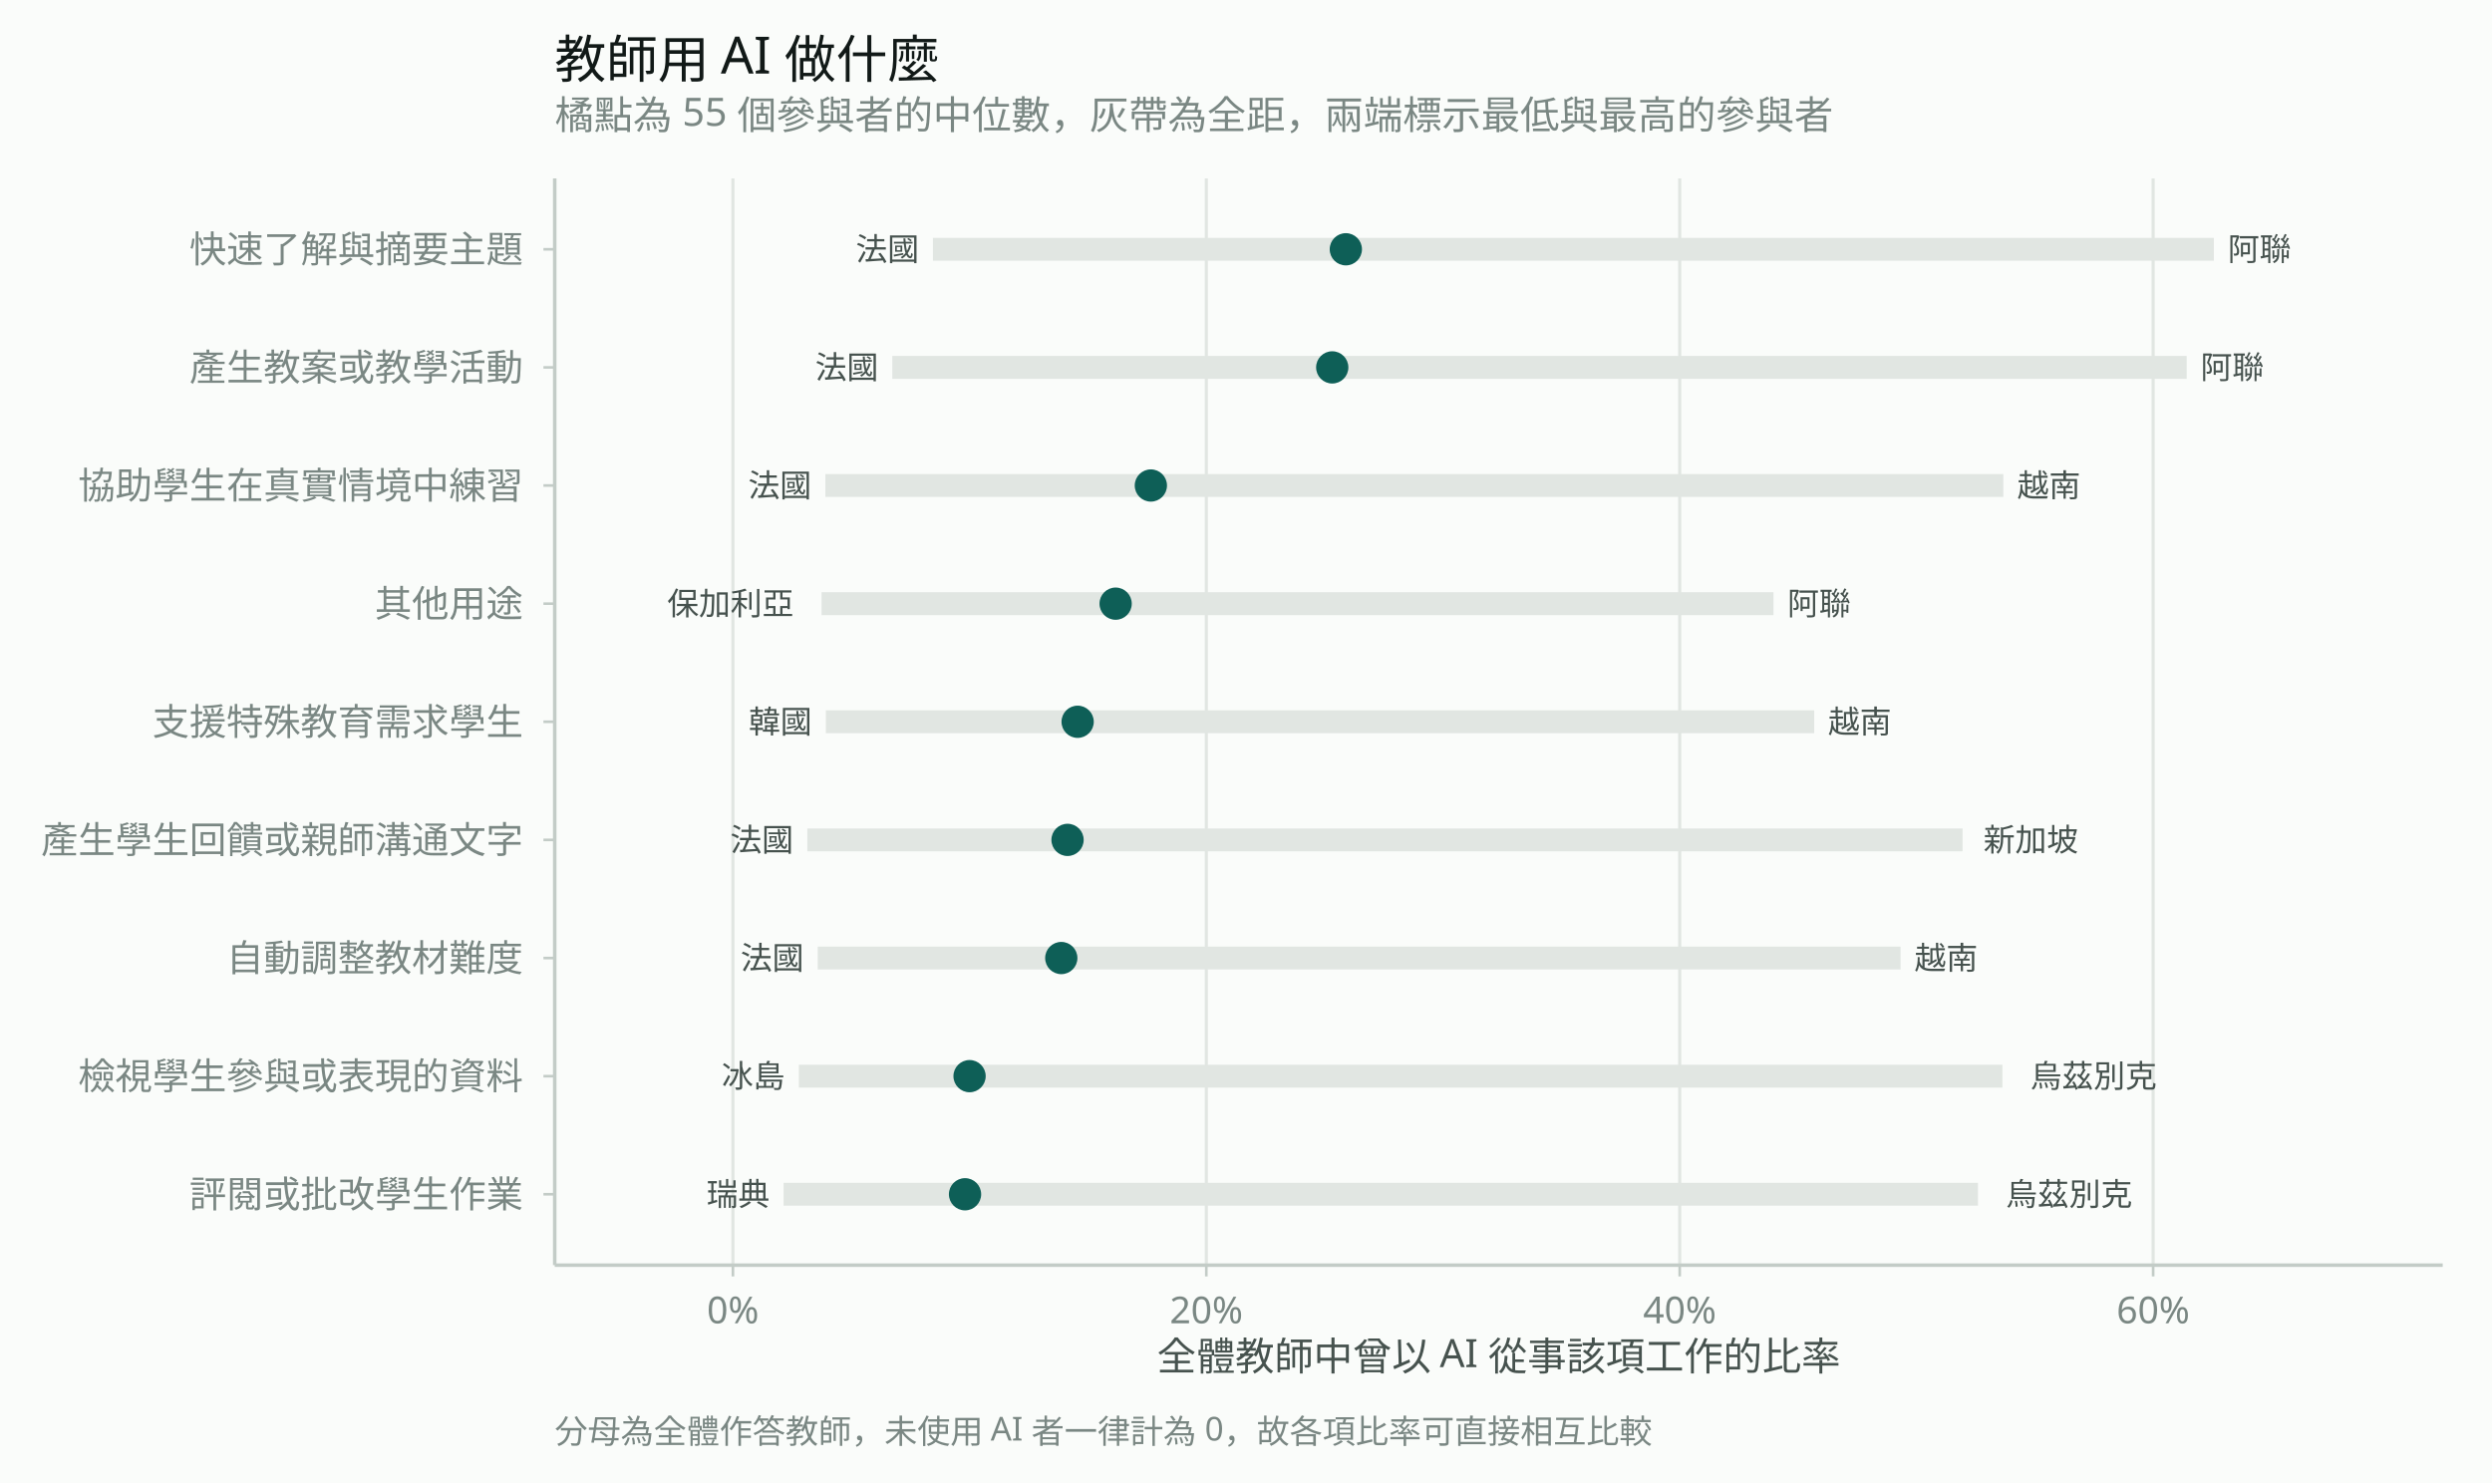
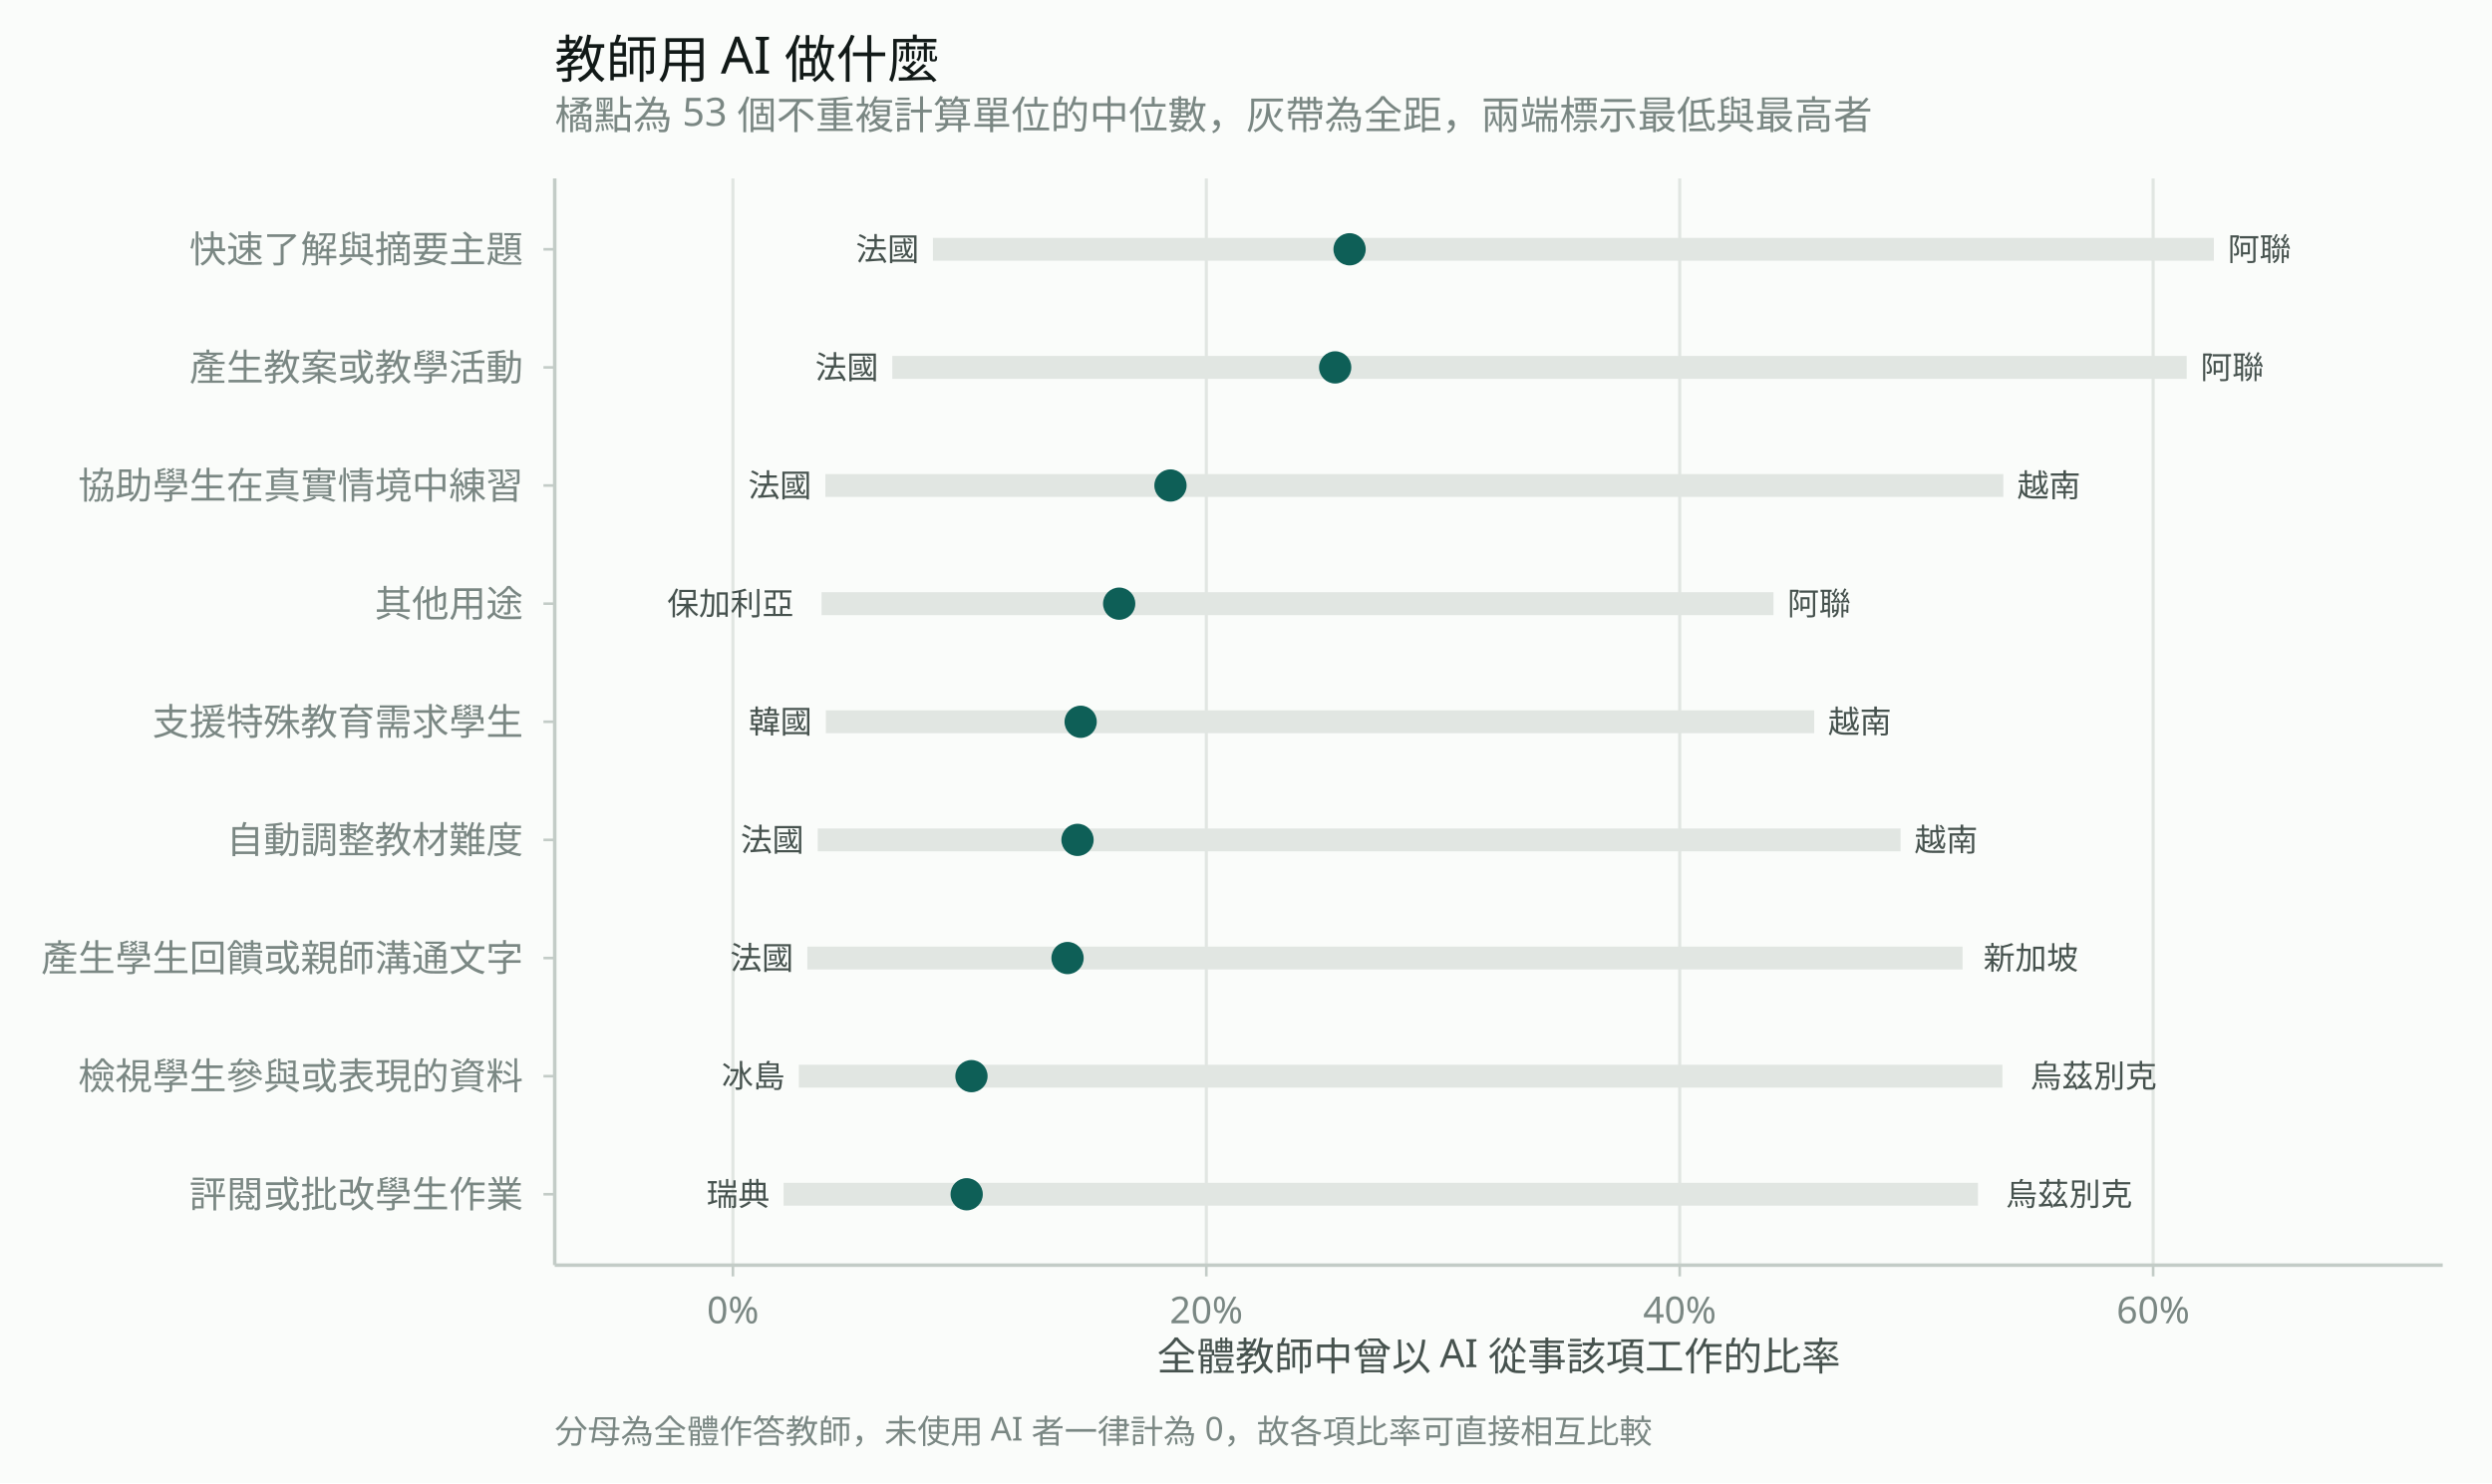
<svg xmlns="http://www.w3.org/2000/svg" width="604.80pt" height="360.00pt" viewBox="0 0 604.80 360.00">
  <g class="svglite">
    <defs>
      <style type="text/css">
    .svglite line, .svglite polyline, .svglite polygon, .svglite path, .svglite rect, .svglite circle {
      fill: none;
      stroke: #000000;
      stroke-linecap: round;
      stroke-linejoin: round;
      stroke-miterlimit: 10.00;
    }
    .svglite text {
      white-space: pre;
    }
    .svglite g.glyphgroup path {
      fill: inherit;
      stroke: none;
    }
  </style>
    </defs>
    <rect width="100%" height="100%" style="stroke: none; fill: #FAFCFA;" />
    <defs>
      <clipPath id="cpMC4wMHw2MDQuODB8MC4wMHwzNjAuMDA=">
        <rect x="0.00" y="0.00" width="604.80" height="360.00" />
      </clipPath>
    </defs>
    <g clip-path="url(#cpMC4wMHw2MDQuODB8MC4wMHwzNjAuMDA=)">
      <rect x="-0" y="0.00" width="604.80" height="360.00" style="stroke-width: 1.07; stroke: none; fill: #FAFCFA;" />
    </g>
    <defs>
      <clipPath id="cpMTM0LjYzfDU5Mi44NHw0My4zMHwzMDcuMTA=">
        <rect x="134.63" y="43.30" width="458.21" height="263.79" />
      </clipPath>
    </defs>
    <g clip-path="url(#cpMTM0LjYzfDU5Mi44NHw0My4zMHwzMDcuMTA=)">
      <rect x="134.63" y="43.30" width="458.21" height="263.79" style="stroke-width: 1.07; stroke: none; fill: #FAFCFA;" />
      <polyline points="177.88,307.10 177.88,43.30 " style="stroke-width: 0.75; stroke: #E1E6E2; stroke-linecap: butt;" />
      <polyline points="292.77,307.10 292.77,43.30 " style="stroke-width: 0.75; stroke: #E1E6E2; stroke-linecap: butt;" />
      <polyline points="407.66,307.10 407.66,43.30 " style="stroke-width: 0.75; stroke: #E1E6E2; stroke-linecap: butt;" />
      <polyline points="522.56,307.10 522.56,43.30 " style="stroke-width: 0.75; stroke: #E1E6E2; stroke-linecap: butt;" />
      <line x1="190.17" y1="289.89" x2="480.05" y2="289.89" style="stroke-width: 5.55; stroke: #E1E6E2; stroke-linecap: butt;" />
      <line x1="193.88" y1="261.22" x2="485.98" y2="261.22" style="stroke-width: 5.55; stroke: #E1E6E2; stroke-linecap: butt;" />
-       <line x1="198.46" y1="232.55" x2="461.26" y2="232.55" style="stroke-width: 5.55; stroke: #E1E6E2; stroke-linecap: butt;" />
-       <line x1="195.94" y1="203.87" x2="476.31" y2="203.87" style="stroke-width: 5.55; stroke: #E1E6E2; stroke-linecap: butt;" />
+       <line x1="195.94" y1="232.55" x2="476.31" y2="232.55" style="stroke-width: 5.55; stroke: #E1E6E2; stroke-linecap: butt;" />
+       <line x1="198.46" y1="203.87" x2="461.26" y2="203.87" style="stroke-width: 5.55; stroke: #E1E6E2; stroke-linecap: butt;" />
      <line x1="200.43" y1="175.20" x2="440.30" y2="175.20" style="stroke-width: 5.55; stroke: #E1E6E2; stroke-linecap: butt;" />
      <line x1="199.39" y1="146.53" x2="430.42" y2="146.53" style="stroke-width: 5.55; stroke: #E1E6E2; stroke-linecap: butt;" />
      <line x1="200.32" y1="117.85" x2="486.20" y2="117.85" style="stroke-width: 5.55; stroke: #E1E6E2; stroke-linecap: butt;" />
      <line x1="216.56" y1="89.18" x2="530.70" y2="89.18" style="stroke-width: 5.55; stroke: #E1E6E2; stroke-linecap: butt;" />
      <line x1="226.42" y1="60.51" x2="537.30" y2="60.51" style="stroke-width: 5.55; stroke: #E1E6E2; stroke-linecap: butt;" />
-       <circle cx="234.21" cy="289.89" r="3.56" style="stroke-width: 0.71; stroke: #0E5F57; fill: #0E5F57;" />
-       <circle cx="235.31" cy="261.22" r="3.56" style="stroke-width: 0.71; stroke: #0E5F57; fill: #0E5F57;" />
-       <circle cx="257.57" cy="232.55" r="3.56" style="stroke-width: 0.71; stroke: #0E5F57; fill: #0E5F57;" />
-       <circle cx="259.09" cy="203.87" r="3.56" style="stroke-width: 0.71; stroke: #0E5F57; fill: #0E5F57;" />
-       <circle cx="261.54" cy="175.20" r="3.56" style="stroke-width: 0.71; stroke: #0E5F57; fill: #0E5F57;" />
-       <circle cx="270.76" cy="146.53" r="3.56" style="stroke-width: 0.71; stroke: #0E5F57; fill: #0E5F57;" />
-       <circle cx="279.31" cy="117.85" r="3.56" style="stroke-width: 0.71; stroke: #0E5F57; fill: #0E5F57;" />
-       <circle cx="323.33" cy="89.18" r="3.56" style="stroke-width: 0.71; stroke: #0E5F57; fill: #0E5F57;" />
-       <circle cx="326.63" cy="60.51" r="3.56" style="stroke-width: 0.71; stroke: #0E5F57; fill: #0E5F57;" />
+       <circle cx="234.61" cy="289.89" r="3.56" style="stroke-width: 0.71; stroke: #0E5F57; fill: #0E5F57;" />
+       <circle cx="235.77" cy="261.22" r="3.56" style="stroke-width: 0.71; stroke: #0E5F57; fill: #0E5F57;" />
+       <circle cx="259.09" cy="232.55" r="3.56" style="stroke-width: 0.71; stroke: #0E5F57; fill: #0E5F57;" />
+       <circle cx="261.51" cy="203.87" r="3.56" style="stroke-width: 0.71; stroke: #0E5F57; fill: #0E5F57;" />
+       <circle cx="262.27" cy="175.20" r="3.56" style="stroke-width: 0.71; stroke: #0E5F57; fill: #0E5F57;" />
+       <circle cx="271.62" cy="146.53" r="3.56" style="stroke-width: 0.71; stroke: #0E5F57; fill: #0E5F57;" />
+       <circle cx="284.07" cy="117.85" r="3.56" style="stroke-width: 0.71; stroke: #0E5F57; fill: #0E5F57;" />
+       <circle cx="324.04" cy="89.18" r="3.56" style="stroke-width: 0.71; stroke: #0E5F57; fill: #0E5F57;" />
+       <circle cx="327.54" cy="60.51" r="3.56" style="stroke-width: 0.71; stroke: #0E5F57; fill: #0E5F57;" />
      <text x="486.80" y="292.63" style="font-size: 7.68px;fill: #46524E; font-family: &quot;PingFang HK&quot;;" textLength="30.69px" lengthAdjust="spacingAndGlyphs">烏茲別克</text>
      <text x="492.73" y="263.96" style="font-size: 7.68px;fill: #46524E; font-family: &quot;PingFang HK&quot;;" textLength="30.69px" lengthAdjust="spacingAndGlyphs">烏茲別克</text>
-       <text x="464.64" y="235.29" style="font-size: 7.68px;fill: #46524E; font-family: &quot;PingFang HK&quot;;" textLength="15.34px" lengthAdjust="spacingAndGlyphs">越南</text>
-       <text x="481.37" y="206.61" style="font-size: 7.68px;fill: #46524E; font-family: &quot;PingFang HK&quot;;" textLength="23.02px" lengthAdjust="spacingAndGlyphs">新加坡</text>
+       <text x="481.37" y="235.29" style="font-size: 7.68px;fill: #46524E; font-family: &quot;PingFang HK&quot;;" textLength="23.02px" lengthAdjust="spacingAndGlyphs">新加坡</text>
+       <text x="464.64" y="206.61" style="font-size: 7.68px;fill: #46524E; font-family: &quot;PingFang HK&quot;;" textLength="15.34px" lengthAdjust="spacingAndGlyphs">越南</text>
      <text x="443.68" y="177.94" style="font-size: 7.68px;fill: #46524E; font-family: &quot;PingFang HK&quot;;" textLength="15.34px" lengthAdjust="spacingAndGlyphs">越南</text>
      <text x="433.80" y="149.27" style="font-size: 7.68px;fill: #46524E; font-family: &quot;PingFang HK&quot;;" textLength="15.34px" lengthAdjust="spacingAndGlyphs">阿聯</text>
      <text x="489.58" y="120.59" style="font-size: 7.68px;fill: #46524E; font-family: &quot;PingFang HK&quot;;" textLength="15.34px" lengthAdjust="spacingAndGlyphs">越南</text>
      <text x="534.07" y="91.92" style="font-size: 7.68px;fill: #46524E; font-family: &quot;PingFang HK&quot;;" textLength="15.34px" lengthAdjust="spacingAndGlyphs">阿聯</text>
      <text x="540.68" y="63.25" style="font-size: 7.68px;fill: #46524E; font-family: &quot;PingFang HK&quot;;" textLength="15.34px" lengthAdjust="spacingAndGlyphs">阿聯</text>
      <text x="186.80" y="292.63" text-anchor="end" style="font-size: 7.68px;fill: #46524E; font-family: &quot;PingFang HK&quot;;" textLength="15.34px" lengthAdjust="spacingAndGlyphs">瑞典</text>
      <text x="190.50" y="263.96" text-anchor="end" style="font-size: 7.68px;fill: #46524E; font-family: &quot;PingFang HK&quot;;" textLength="15.34px" lengthAdjust="spacingAndGlyphs">冰島</text>
-       <text x="195.09" y="235.29" text-anchor="end" style="font-size: 7.68px;fill: #46524E; font-family: &quot;PingFang HK&quot;;" textLength="15.34px" lengthAdjust="spacingAndGlyphs">法國</text>
-       <text x="192.56" y="206.61" text-anchor="end" style="font-size: 7.68px;fill: #46524E; font-family: &quot;PingFang HK&quot;;" textLength="15.34px" lengthAdjust="spacingAndGlyphs">法國</text>
+       <text x="192.56" y="235.29" text-anchor="end" style="font-size: 7.68px;fill: #46524E; font-family: &quot;PingFang HK&quot;;" textLength="15.34px" lengthAdjust="spacingAndGlyphs">法國</text>
+       <text x="195.09" y="206.61" text-anchor="end" style="font-size: 7.68px;fill: #46524E; font-family: &quot;PingFang HK&quot;;" textLength="15.34px" lengthAdjust="spacingAndGlyphs">法國</text>
      <text x="197.06" y="177.94" text-anchor="end" style="font-size: 7.68px;fill: #46524E; font-family: &quot;PingFang HK&quot;;" textLength="15.34px" lengthAdjust="spacingAndGlyphs">韓國</text>
      <text x="192.64" y="149.27" text-anchor="end" style="font-size: 7.68px;fill: #46524E; font-family: &quot;PingFang HK&quot;;" textLength="30.69px" lengthAdjust="spacingAndGlyphs">保加利亞</text>
      <text x="196.94" y="120.59" text-anchor="end" style="font-size: 7.68px;fill: #46524E; font-family: &quot;PingFang HK&quot;;" textLength="15.34px" lengthAdjust="spacingAndGlyphs">法國</text>
      <text x="213.19" y="91.92" text-anchor="end" style="font-size: 7.68px;fill: #46524E; font-family: &quot;PingFang HK&quot;;" textLength="15.34px" lengthAdjust="spacingAndGlyphs">法國</text>
      <text x="223.05" y="63.25" text-anchor="end" style="font-size: 7.68px;fill: #46524E; font-family: &quot;PingFang HK&quot;;" textLength="15.34px" lengthAdjust="spacingAndGlyphs">法國</text>
    </g>
    <g clip-path="url(#cpMC4wMHw2MDQuODB8MC4wMHwzNjAuMDA=)">
      <polyline points="134.63,307.10 134.63,43.30 " style="stroke-width: 0.85; stroke: #C3CCC7; stroke-linecap: butt;" />
      <text x="126.96" y="293.11" text-anchor="end" style="font-size: 9.00px;fill: #7A8783; font-family: &quot;PingFang HK&quot;;" textLength="81.00px" lengthAdjust="spacingAndGlyphs">評閱或批改學生作業</text>
      <text x="126.96" y="264.43" text-anchor="end" style="font-size: 9.00px;fill: #7A8783; font-family: &quot;PingFang HK&quot;;" textLength="108.00px" lengthAdjust="spacingAndGlyphs">檢視學生參與或表現的資料</text>
-       <text x="126.96" y="235.76" text-anchor="end" style="font-size: 9.00px;fill: #7A8783; font-family: &quot;PingFang HK&quot;;" textLength="72.00px" lengthAdjust="spacingAndGlyphs">自動調整教材難度</text>
-       <text x="126.96" y="207.09" text-anchor="end" style="font-size: 9.00px;fill: #7A8783; font-family: &quot;PingFang HK&quot;;" textLength="117.00px" lengthAdjust="spacingAndGlyphs">產生學生回饋或親師溝通文字</text>
+       <text x="126.96" y="235.76" text-anchor="end" style="font-size: 9.00px;fill: #7A8783; font-family: &quot;PingFang HK&quot;;" textLength="117.00px" lengthAdjust="spacingAndGlyphs">產生學生回饋或親師溝通文字</text>
+       <text x="126.96" y="207.09" text-anchor="end" style="font-size: 9.00px;fill: #7A8783; font-family: &quot;PingFang HK&quot;;" textLength="72.00px" lengthAdjust="spacingAndGlyphs">自動調整教材難度</text>
      <text x="126.96" y="178.42" text-anchor="end" style="font-size: 9.00px;fill: #7A8783; font-family: &quot;PingFang HK&quot;;" textLength="90.00px" lengthAdjust="spacingAndGlyphs">支援特殊教育需求學生</text>
      <text x="126.96" y="149.74" text-anchor="end" style="font-size: 9.00px;fill: #7A8783; font-family: &quot;PingFang HK&quot;;" textLength="36.00px" lengthAdjust="spacingAndGlyphs">其他用途</text>
      <text x="126.96" y="121.07" text-anchor="end" style="font-size: 9.00px;fill: #7A8783; font-family: &quot;PingFang HK&quot;;" textLength="108.00px" lengthAdjust="spacingAndGlyphs">協助學生在真實情境中練習</text>
      <text x="126.96" y="92.40" text-anchor="end" style="font-size: 9.00px;fill: #7A8783; font-family: &quot;PingFang HK&quot;;" textLength="81.00px" lengthAdjust="spacingAndGlyphs">產生教案或教學活動</text>
      <text x="126.96" y="63.72" text-anchor="end" style="font-size: 9.00px;fill: #7A8783; font-family: &quot;PingFang HK&quot;;" textLength="81.00px" lengthAdjust="spacingAndGlyphs">快速了解與摘要主題</text>
      <polyline points="131.89,289.89 134.63,289.89 " style="stroke-width: 0.64; stroke: #C3CCC7; stroke-linecap: butt;" />
      <polyline points="131.89,261.22 134.63,261.22 " style="stroke-width: 0.64; stroke: #C3CCC7; stroke-linecap: butt;" />
      <polyline points="131.89,232.55 134.63,232.55 " style="stroke-width: 0.64; stroke: #C3CCC7; stroke-linecap: butt;" />
      <polyline points="131.89,203.87 134.63,203.87 " style="stroke-width: 0.64; stroke: #C3CCC7; stroke-linecap: butt;" />
      <polyline points="131.89,175.20 134.63,175.20 " style="stroke-width: 0.64; stroke: #C3CCC7; stroke-linecap: butt;" />
      <polyline points="131.89,146.53 134.63,146.53 " style="stroke-width: 0.64; stroke: #C3CCC7; stroke-linecap: butt;" />
      <polyline points="131.89,117.85 134.63,117.85 " style="stroke-width: 0.64; stroke: #C3CCC7; stroke-linecap: butt;" />
      <polyline points="131.89,89.18 134.63,89.18 " style="stroke-width: 0.64; stroke: #C3CCC7; stroke-linecap: butt;" />
      <polyline points="131.89,60.51 134.63,60.51 " style="stroke-width: 0.64; stroke: #C3CCC7; stroke-linecap: butt;" />
      <polyline points="134.63,307.10 592.84,307.10 " style="stroke-width: 0.85; stroke: #C3CCC7; stroke-linecap: butt;" />
      <polyline points="177.88,309.84 177.88,307.10 " style="stroke-width: 0.64; stroke: #C3CCC7; stroke-linecap: butt;" />
      <polyline points="292.77,309.84 292.77,307.10 " style="stroke-width: 0.64; stroke: #C3CCC7; stroke-linecap: butt;" />
      <polyline points="407.66,309.84 407.66,307.10 " style="stroke-width: 0.64; stroke: #C3CCC7; stroke-linecap: butt;" />
      <polyline points="522.56,309.84 522.56,307.10 " style="stroke-width: 0.64; stroke: #C3CCC7; stroke-linecap: butt;" />
      <text x="177.88" y="321.20" text-anchor="middle" style="font-size: 9.00px;fill: #7A8783; font-family: &quot;PingFang HK&quot;;" textLength="14.14px" lengthAdjust="spacingAndGlyphs">0%</text>
      <text x="292.77" y="321.20" text-anchor="middle" style="font-size: 9.00px;fill: #7A8783; font-family: &quot;PingFang HK&quot;;" textLength="19.55px" lengthAdjust="spacingAndGlyphs">20%</text>
      <text x="407.66" y="321.20" text-anchor="middle" style="font-size: 9.00px;fill: #7A8783; font-family: &quot;PingFang HK&quot;;" textLength="19.55px" lengthAdjust="spacingAndGlyphs">40%</text>
      <text x="522.56" y="321.20" text-anchor="middle" style="font-size: 9.00px;fill: #7A8783; font-family: &quot;PingFang HK&quot;;" textLength="19.55px" lengthAdjust="spacingAndGlyphs">60%</text>
      <text x="363.74" y="332.64" text-anchor="middle" style="font-size: 9.50px;fill: #46524E; font-family: &quot;PingFang HK&quot;;" textLength="166.80px" lengthAdjust="spacingAndGlyphs">全體教師中曾以 AI 從事該項工作的比率</text>
-       <text x="134.63" y="31.33" style="font-size: 9.50px;fill: #7A8783; font-family: &quot;PingFang HK&quot;;" textLength="312.22px" lengthAdjust="spacingAndGlyphs">橘點為 55 個參與者的中位數，灰帶為全距，兩端標示最低與最高的參與者</text>
+       <text x="134.63" y="31.33" style="font-size: 9.50px;fill: #7A8783; font-family: &quot;PingFang HK&quot;;" textLength="321.72px" lengthAdjust="spacingAndGlyphs">橘點為 53 個不重複計算單位的中位數，灰帶為全距，兩端標示最低與最高者</text>
      <text x="134.63" y="18.89" style="font-size: 12.50px;fill: #111917; font-family: &quot;PingFang HK&quot;;" textLength="94.50px" lengthAdjust="spacingAndGlyphs">教師用 AI 做什麼</text>
      <text x="134.63" y="350.33" style="font-size: 8.00px;fill: #7A8783; font-family: &quot;PingFang HK&quot;;" textLength="267.91px" lengthAdjust="spacingAndGlyphs">分母為全體作答教師，未使用 AI 者一律計為 0，故各項比率可直接相互比較</text>
    </g>
  </g>
</svg>
